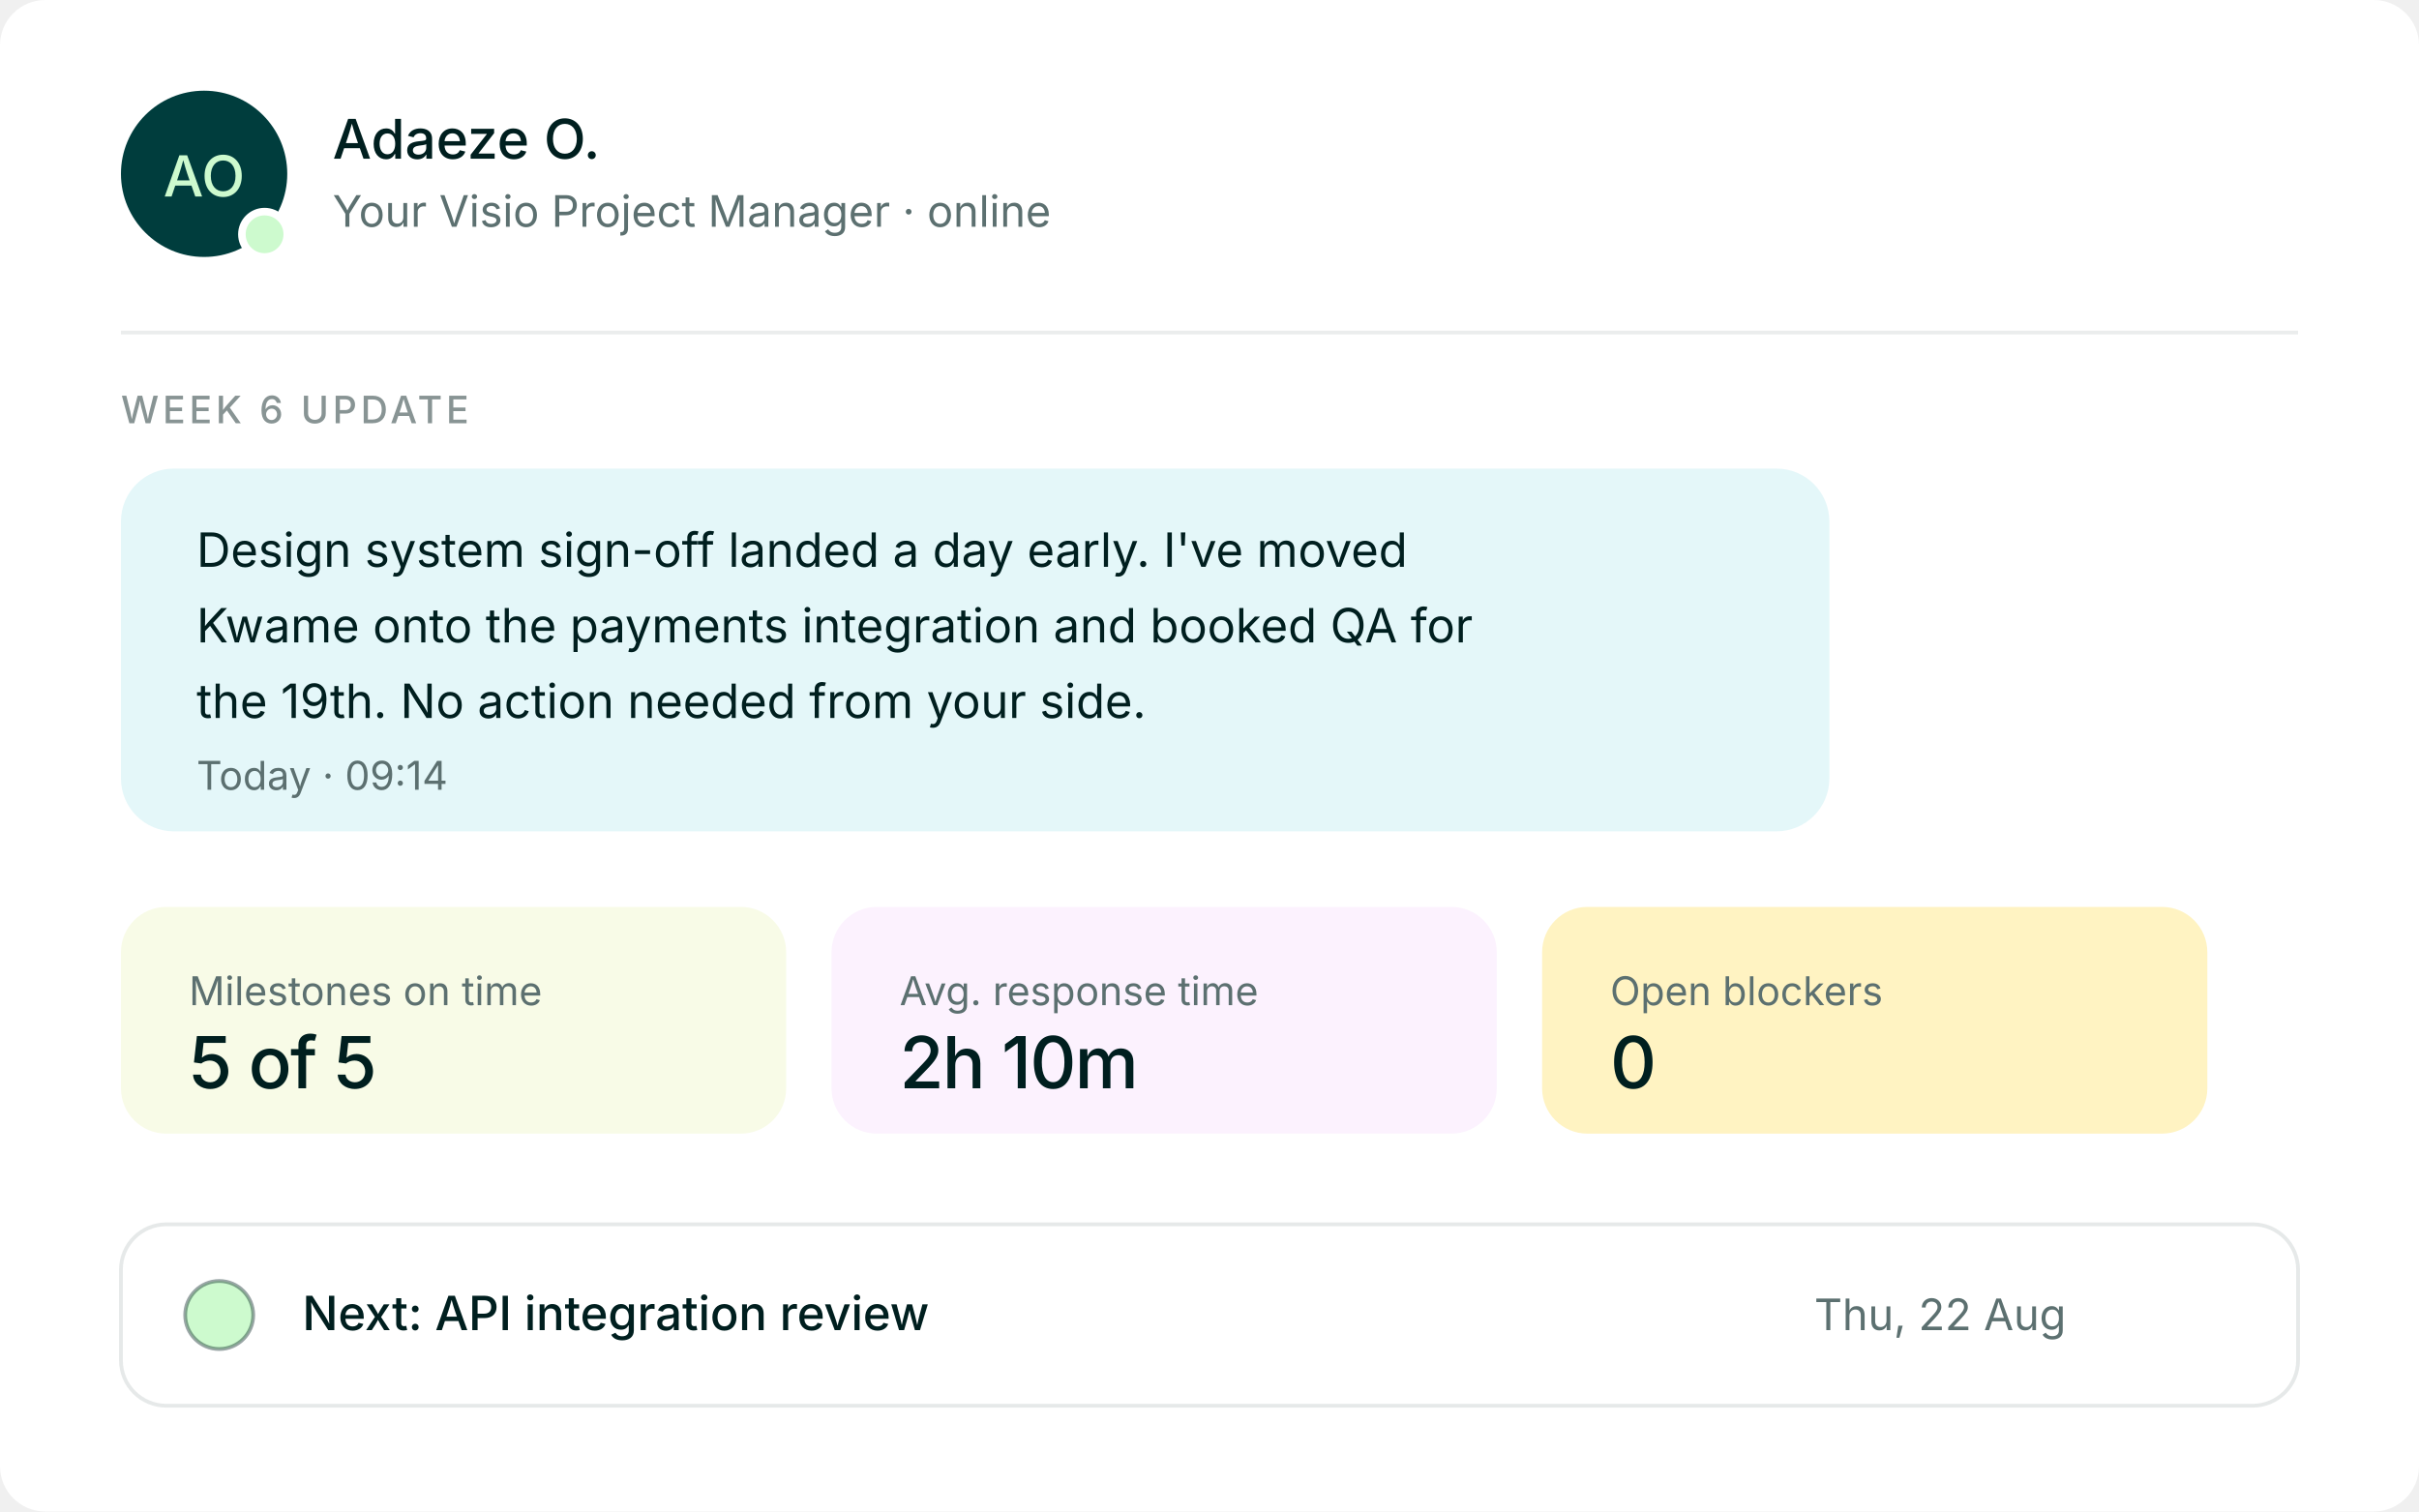
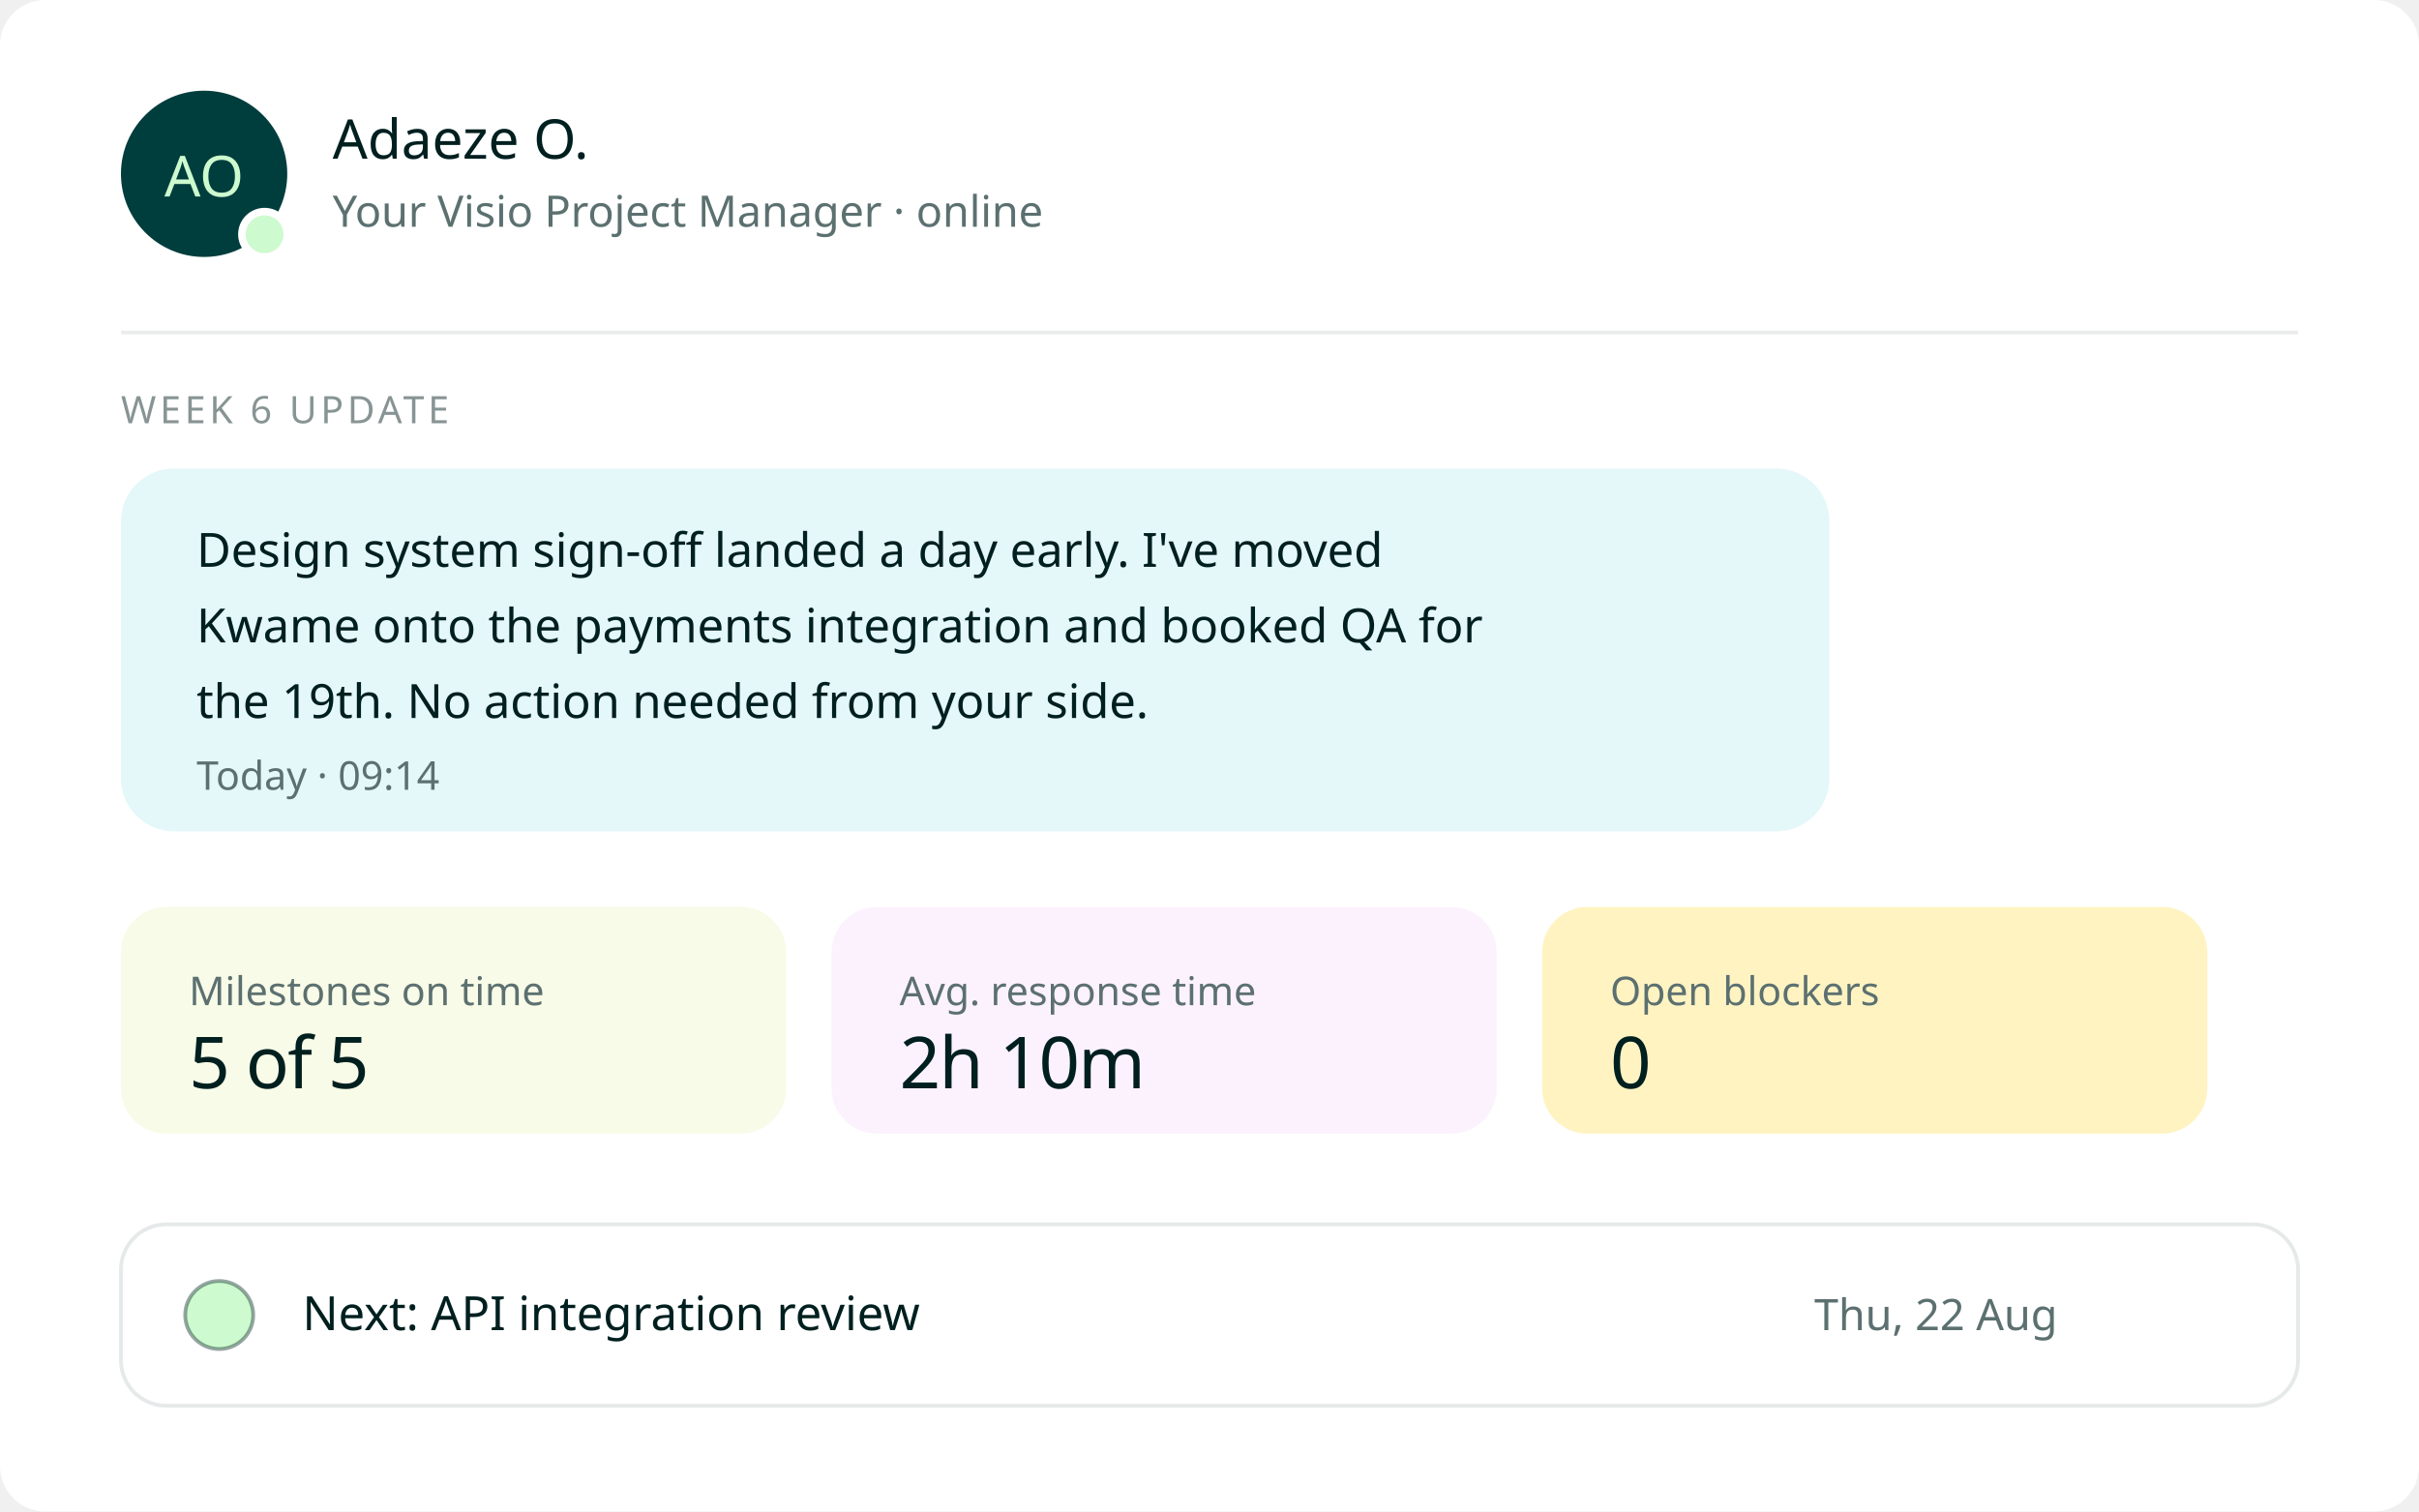
<svg xmlns="http://www.w3.org/2000/svg" viewBox="0 0 640 400" role="img" aria-label="Project manager update thread with weekly status and next milestone">
  <defs>
-     <style>.t{font-family:'DM Sans','Inter',system-ui,sans-serif}.m{font-weight:500}</style>
+     <style>.t{font-family:'Google Sans','Outfit',system-ui,sans-serif}.m{font-weight:500}</style>
  </defs>
  <rect width="640" height="400" rx="12" fill="#ffffff" />
  <g>
    <circle cx="54" cy="46" r="22" fill="#003d3d" />
    <text class="t m" x="54" y="52" font-size="15" fill="#cdface" text-anchor="middle">AO</text>
    <circle cx="70" cy="62" r="6" fill="#cdface" stroke="#ffffff" stroke-width="2" />
    <text class="t m" x="88" y="42" font-size="14.5" fill="#001f1f">Adaeze O.</text>
    <text class="t" x="88" y="60" font-size="11.5" fill="#5c7070">Your Visio Project Manager · online</text>
  </g>
  <line x1="32" y1="88" x2="608" y2="88" stroke="#001f1f" stroke-opacity="0.08" />
  <text class="t m" x="32" y="112" font-size="10" fill="#889494" letter-spacing="1">WEEK 6 UPDATE</text>
  <rect x="32" y="124" width="452" height="96" rx="14" fill="#e4f7f9" />
  <text class="t" x="52" y="150" font-size="12.5" fill="#001f1f">Design system sign-off landed a day early. I've moved</text>
  <text class="t" x="52" y="170" font-size="12.5" fill="#001f1f">Kwame onto the payments integration and booked QA for</text>
  <text class="t" x="52" y="190" font-size="12.5" fill="#001f1f">the 19th. No action needed from your side.</text>
  <text class="t" x="52" y="209" font-size="10.5" fill="#5c7070">Today · 09:14</text>
  <g transform="translate(32 240)">
    <rect width="176" height="60" rx="12" fill="#f8fbe7" />
    <text class="t" x="18" y="26" font-size="10.5" fill="#5c7070">Milestones on time</text>
    <text class="t m" x="18" y="48" font-size="19" fill="#001f1f" letter-spacing="-0.4">5 of 5</text>
    <rect x="188" width="176" height="60" rx="12" fill="#fcf2fe" />
    <text class="t" x="206" y="26" font-size="10.5" fill="#5c7070">Avg. response time</text>
    <text class="t m" x="206" y="48" font-size="19" fill="#001f1f" letter-spacing="-0.4">2h 10m</text>
    <rect x="376" width="176" height="60" rx="12" fill="#fff3c2" />
    <text class="t" x="394" y="26" font-size="10.5" fill="#5c7070">Open blockers</text>
    <text class="t m" x="394" y="48" font-size="19" fill="#001f1f" letter-spacing="-0.4">0</text>
  </g>
  <rect x="32" y="324" width="576" height="48" rx="12" fill="#ffffff" stroke="#001f1f" stroke-opacity="0.1" />
  <circle cx="58" cy="348" r="9" fill="#cdface" stroke="#001f1f" stroke-opacity="0.4" />
  <text class="t m" x="80" y="352" font-size="12.5" fill="#001f1f">Next: API integration review</text>
  <text class="t" x="480" y="352" font-size="11.5" fill="#5c7070">Thu, 22 Aug</text>
</svg>
